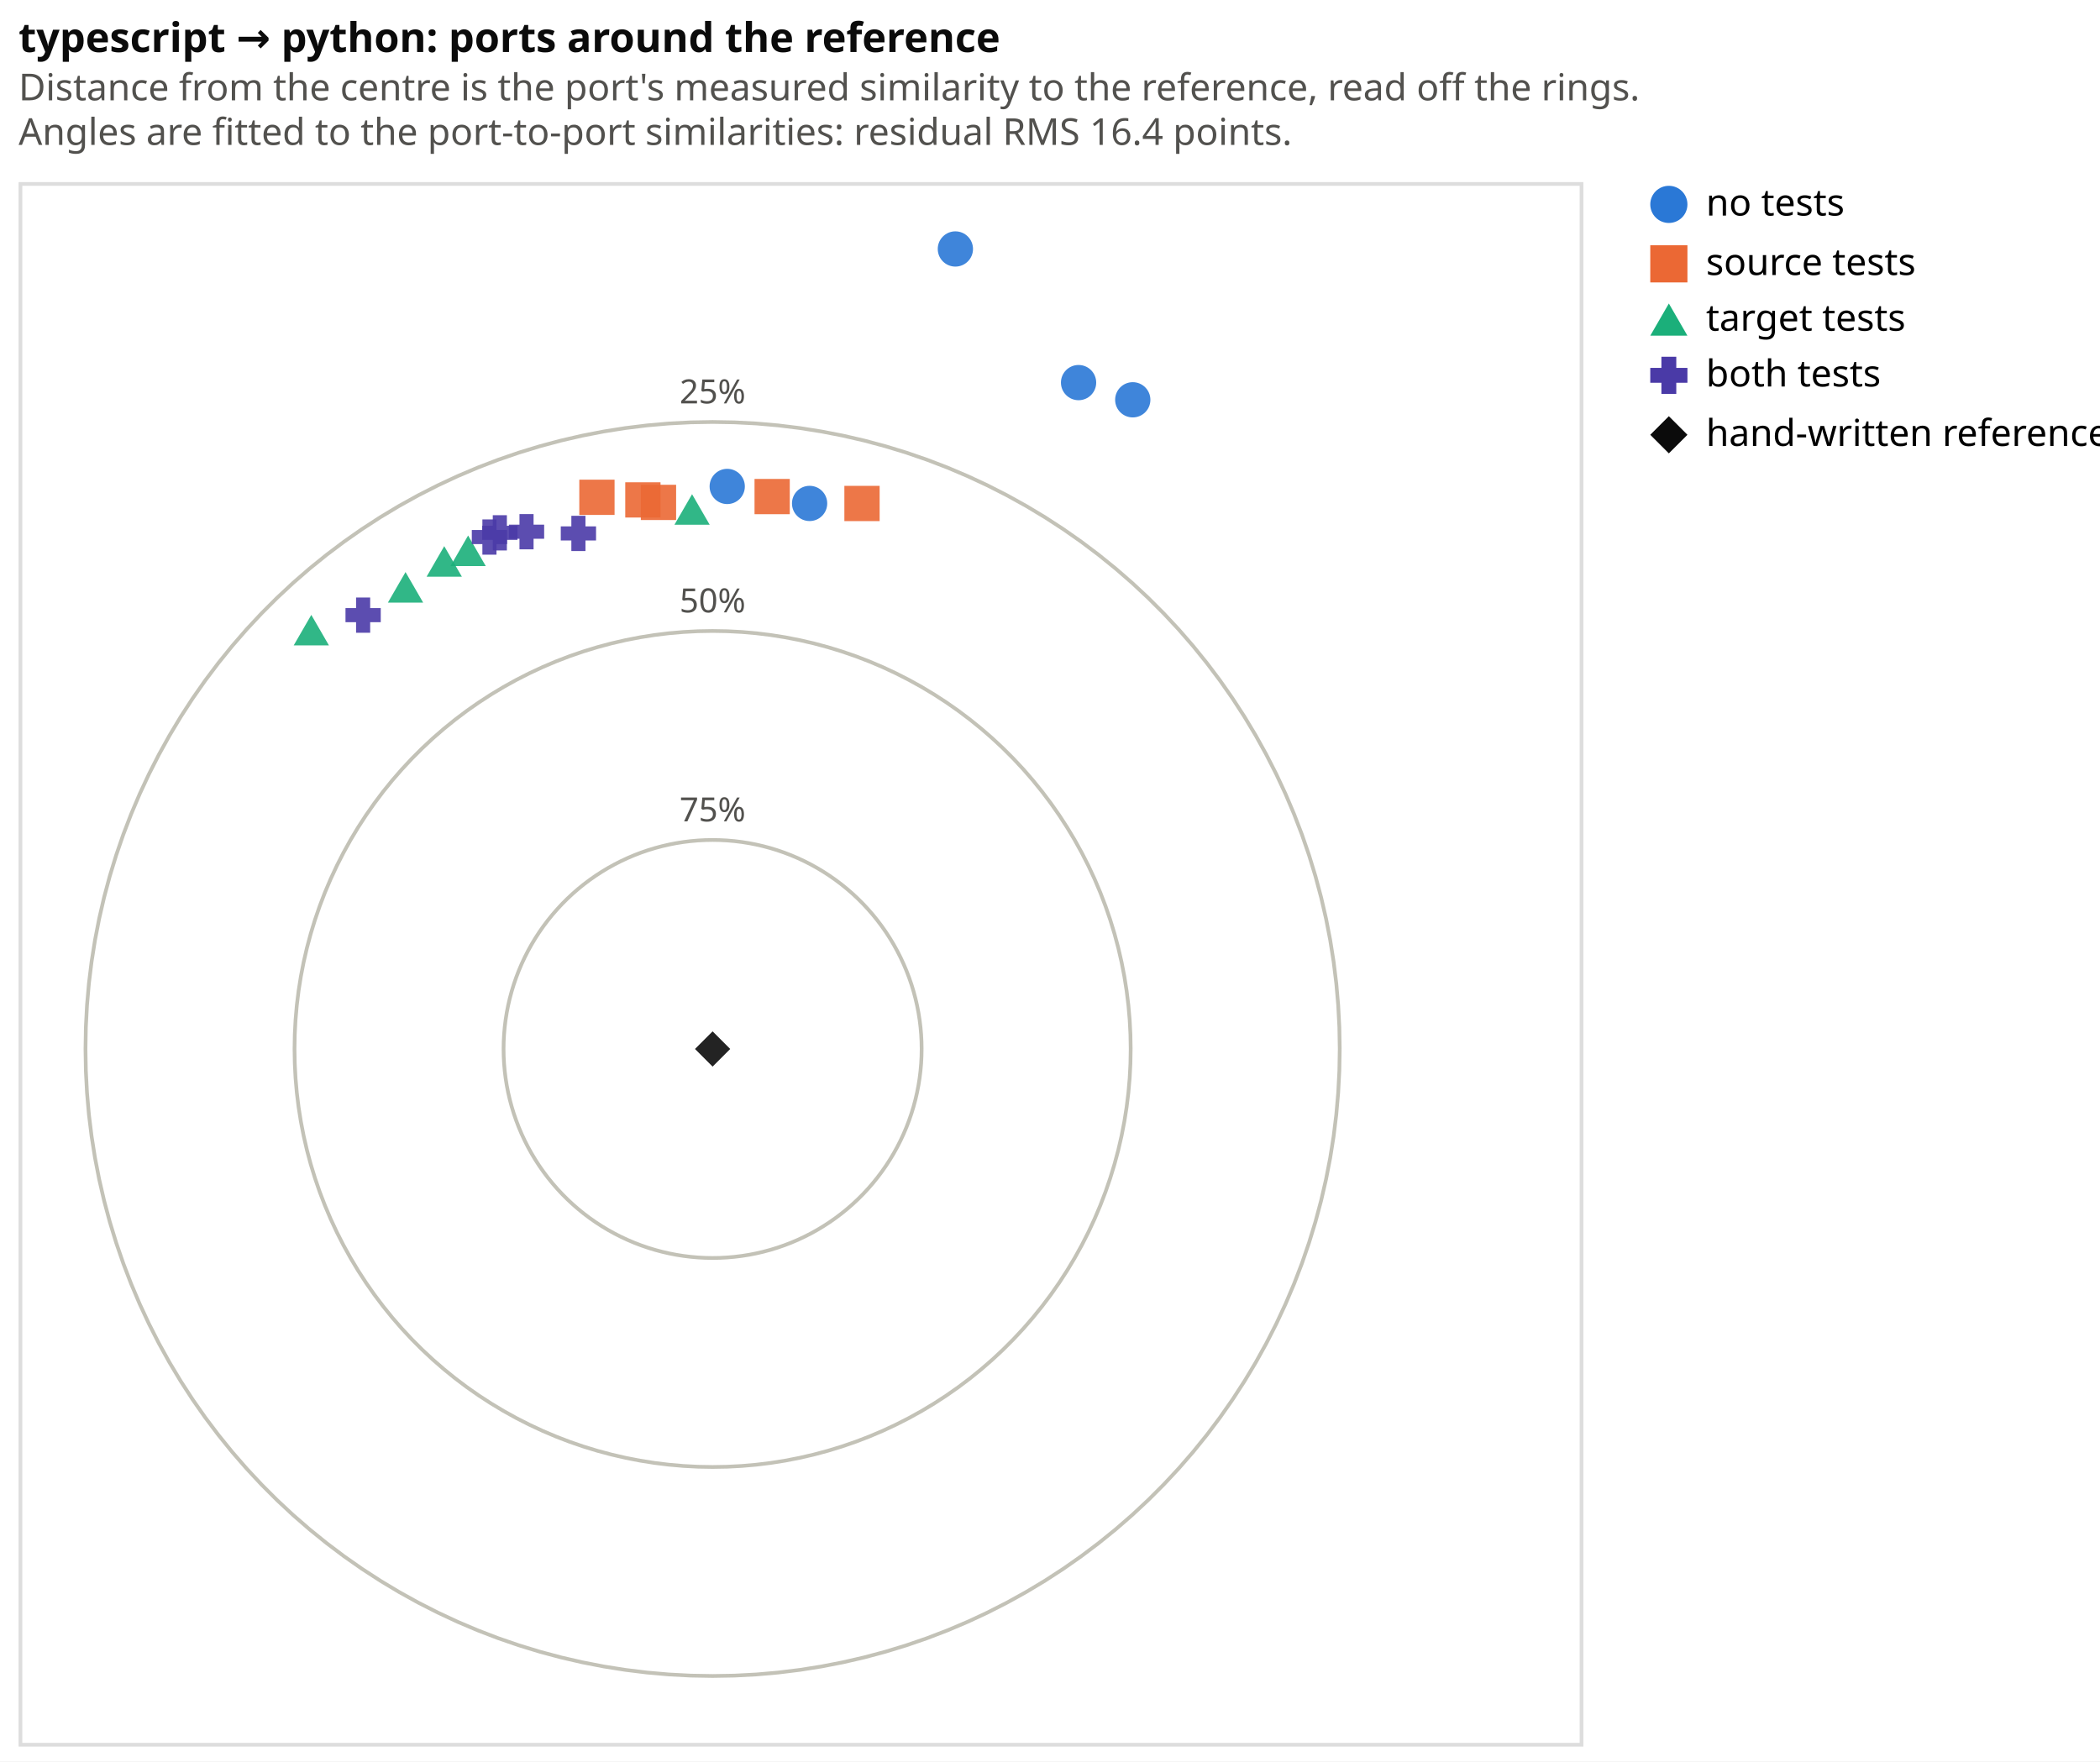
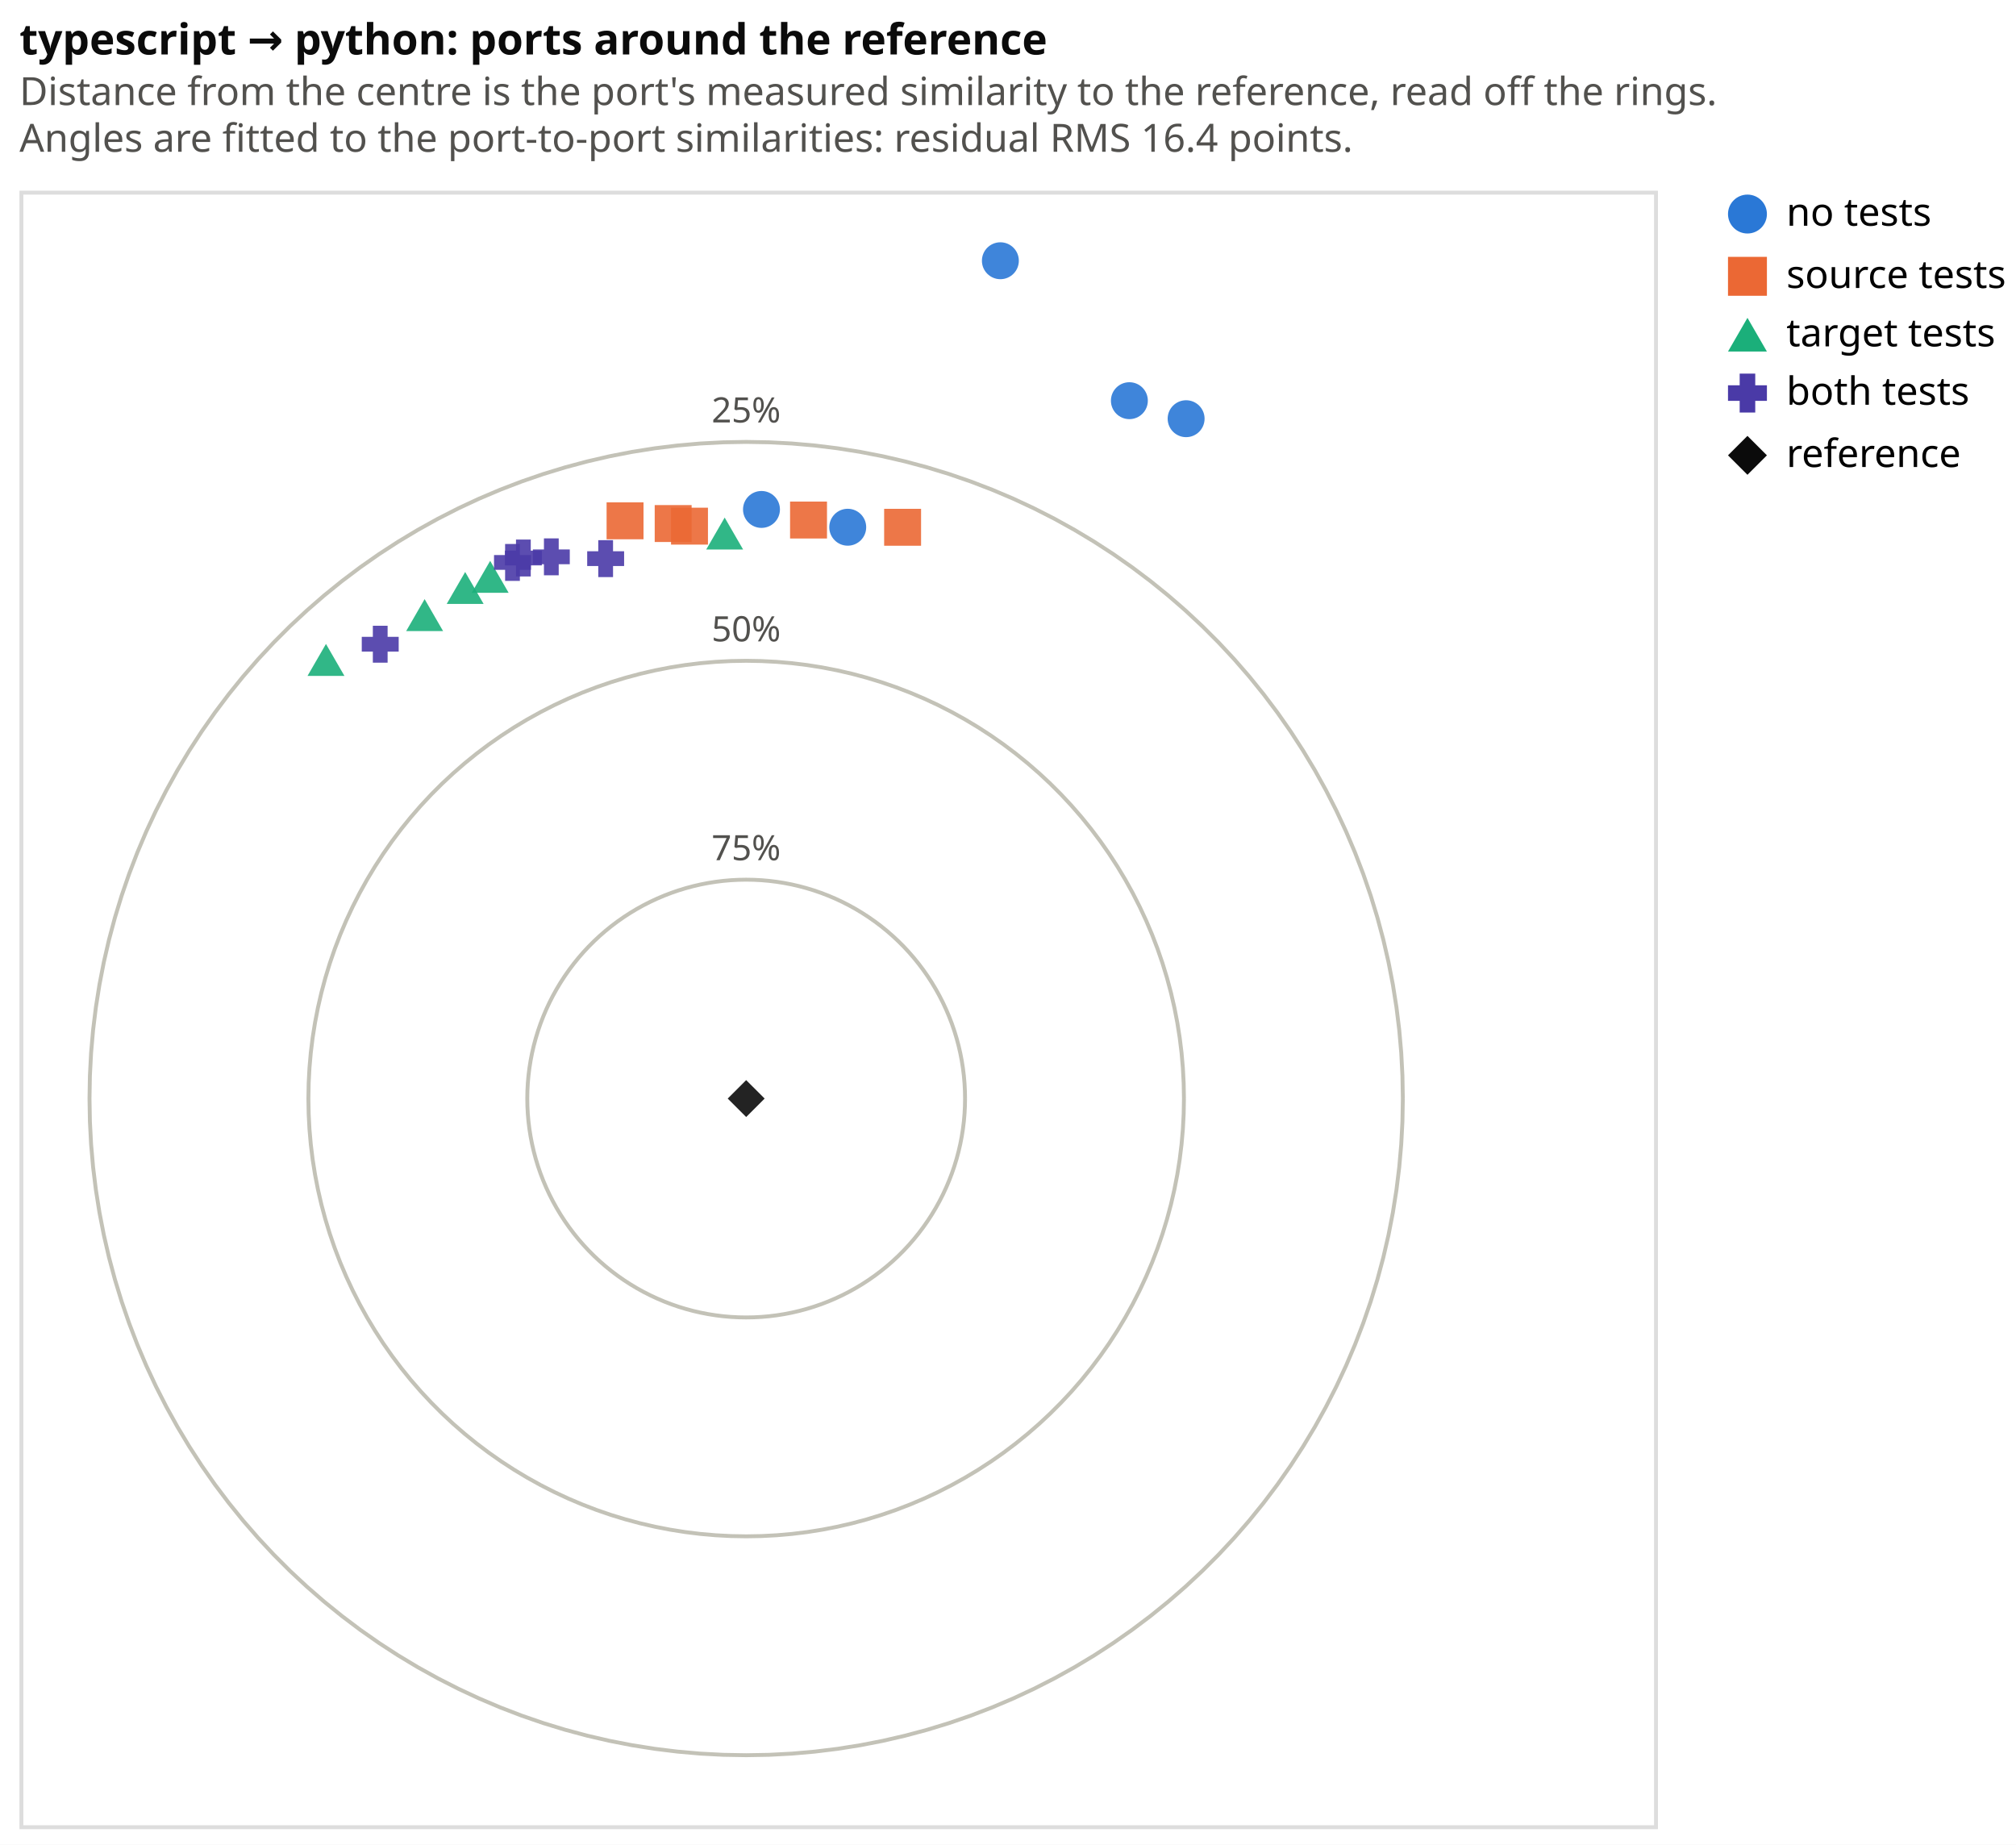
- <svg xmlns="http://www.w3.org/2000/svg" version="1.1" class="marks" width="565" height="474" viewBox="0 0 565 474">
-   <rect width="565" height="474" fill="white" />
+ <svg xmlns="http://www.w3.org/2000/svg" version="1.1" class="marks" width="518" height="474" viewBox="0 0 518 474">
+   <rect width="518" height="474" fill="white" />
  <g fill="none" stroke-miterlimit="10" transform="translate(5,49)">
    <g class="mark-group role-frame root" role="graphics-object" aria-roledescription="group mark container">
      <g transform="translate(0,0)">
        <path class="background" aria-hidden="true" d="M0.5,0.5h420v420h-420Z" stroke="#ddd" />
        <g>
          <g class="mark-group role-axis">
            <g transform="translate(0.5,420.5)">
              <path class="background" aria-hidden="true" d="M0,0h0v0h0Z" pointer-events="none" />
              <g />
              <path class="foreground" aria-hidden="true" d="" pointer-events="none" display="none" />
            </g>
          </g>
          <g class="mark-group role-axis">
            <g transform="translate(0.5,0.5)">
              <path class="background" aria-hidden="true" d="M0,0h0v0h0Z" pointer-events="none" />
              <g />
              <path class="foreground" aria-hidden="true" d="" pointer-events="none" display="none" />
            </g>
          </g>
          <g class="mark-group role-scope layer_0_pathgroup" role="graphics-object" aria-roledescription="group mark container">
            <g transform="translate(0,0)">
              <path class="background" aria-hidden="true" d="M0,0h420v420h-420Z" />
              <g>
                <g class="mark-line role-mark layer_0_marks" role="graphics-object" aria-roledescription="line mark container">
                  <path aria-label="x: 75; y: 0; step: 0; ring: 25%" role="graphics-symbol" aria-roledescription="line mark" d="M355.451,233.276L355.348,227.387L355.04,221.506L354.527,215.639L353.809,209.793L352.888,203.977L351.764,198.195L350.439,192.457L348.915,186.768L347.193,181.136L345.276,175.568L343.165,170.07L340.864,164.648L338.375,159.311L335.701,154.063L332.846,148.912L329.813,143.864L326.605,138.925L323.227,134.101L319.683,129.397L315.977,124.82L312.113,120.375L308.096,116.068L303.932,111.904L299.625,107.887L295.18,104.023L290.603,100.317L285.899,96.773L281.075,93.395L276.136,90.187L271.088,87.154L265.937,84.299L260.689,81.625L255.352,79.136L249.93,76.835L244.432,74.724L238.864,72.807L233.232,71.085L227.543,69.561L221.805,68.236L216.023,67.112L210.207,66.191L204.361,65.473L198.494,64.96L192.613,64.652L186.724,64.549L180.836,64.652L174.955,64.96L169.088,65.473L163.242,66.191L157.425,67.112L151.644,68.236L145.906,69.561L140.217,71.085L134.585,72.807L129.016,74.724L123.518,76.835L118.097,79.136L112.759,81.625L107.512,84.299L102.361,87.154L97.313,90.187L92.373,93.395L87.549,96.773L82.846,100.317L78.269,104.023L73.824,107.887L69.517,111.904L65.352,116.068L61.336,120.375L57.472,124.82L53.766,129.397L50.221,134.101L46.843,138.925L43.636,143.864L40.603,148.912L37.747,154.063L35.074,159.311L32.585,164.648L30.284,170.07L28.173,175.568L26.256,181.136L24.534,186.768L23.009,192.457L21.685,198.195L20.561,203.977L19.64,209.793L18.922,215.639L18.409,221.506L18.1,227.387L17.998,233.276L18.1,239.164L18.409,245.045L18.922,250.912L19.64,256.758L20.561,262.575L21.685,268.356L23.009,274.094L24.534,279.783L26.256,285.415L28.173,290.984L30.284,296.482L32.585,301.903L35.074,307.241L37.747,312.488L40.603,317.639L43.636,322.687L46.843,327.627L50.221,332.451L53.766,337.154L57.472,341.731L61.336,346.176L65.352,350.483L69.517,354.648L73.824,358.664L78.269,362.528L82.846,366.234L87.549,369.779L92.373,373.157L97.313,376.364L102.361,379.397L107.512,382.253L112.759,384.926L118.097,387.415L123.518,389.716L129.016,391.827L134.585,393.744L140.217,395.466L145.906,396.991L151.644,398.315L157.425,399.439L163.242,400.36L169.088,401.078L174.955,401.591L180.836,401.9L186.724,402.002L192.613,401.9L198.494,401.591L204.361,401.078L210.207,400.36L216.023,399.439L221.805,398.315L227.543,396.991L233.232,395.466L238.864,393.744L244.432,391.827L249.93,389.716L255.352,387.415L260.689,384.926L265.937,382.253L271.088,379.397L276.136,376.364L281.075,373.157L285.899,369.779L290.603,366.234L295.18,362.528L299.625,358.664L303.932,354.648L308.096,350.483L312.113,346.176L315.977,341.731L319.683,337.154L323.227,332.451L326.605,327.627L329.813,322.687L332.846,317.639L335.701,312.488L338.375,307.241L340.864,301.903L343.165,296.482L345.276,290.984L347.193,285.415L348.915,279.783L350.439,274.094L351.764,268.356L352.888,262.575L353.809,256.758L354.527,250.912L355.04,245.045L355.348,239.164L355.451,233.276" stroke="#c3c2b7" stroke-width="1" />
                </g>
              </g>
              <path class="foreground" aria-hidden="true" d="" display="none" />
            </g>
            <g transform="translate(0,0)">
              <path class="background" aria-hidden="true" d="M0,0h420v420h-420Z" />
              <g>
                <g class="mark-line role-mark layer_0_marks" role="graphics-object" aria-roledescription="line mark container">
                  <path aria-label="x: 50; y: 0; step: 0; ring: 50%" role="graphics-symbol" aria-roledescription="line mark" d="M299.209,233.276L299.14,229.35L298.935,225.429L298.593,221.518L298.114,217.621L297.5,213.743L296.751,209.889L295.868,206.063L294.851,202.271L293.703,198.516L292.425,194.804L291.018,191.138L289.484,187.524L287.825,183.966L286.042,180.467L284.139,177.033L282.117,173.668L279.978,170.375L277.726,167.159L275.363,164.023L272.892,160.972L270.317,158.009L267.639,155.137L264.863,152.361L261.991,149.683L259.028,147.108L255.977,144.637L252.841,142.274L249.625,140.022L246.332,137.883L242.967,135.861L239.533,133.958L236.034,132.175L232.476,130.516L228.862,128.982L225.196,127.575L221.484,126.297L217.729,125.149L213.937,124.132L210.111,123.249L206.257,122.5L202.379,121.886L198.482,121.407L194.571,121.065L190.65,120.86L186.724,120.791L182.799,120.86L178.878,121.065L174.966,121.407L171.069,121.886L167.192,122.5L163.337,123.249L159.512,124.132L155.719,125.149L151.965,126.297L148.252,127.575L144.587,128.982L140.973,130.516L137.414,132.175L133.916,133.958L130.482,135.861L127.117,137.883L123.824,140.022L120.608,142.274L117.472,144.637L114.421,147.108L111.457,149.683L108.586,152.361L105.81,155.137L103.132,158.009L100.556,160.972L98.085,164.023L95.722,167.159L93.47,170.375L91.332,173.668L89.31,177.033L87.406,180.467L85.624,183.966L83.965,187.524L82.43,191.138L81.023,194.804L79.745,198.516L78.597,202.271L77.581,206.063L76.698,209.889L75.949,213.743L75.334,217.621L74.856,221.518L74.514,225.429L74.308,229.35L74.24,233.276L74.308,237.201L74.514,241.122L74.856,245.034L75.334,248.931L75.949,252.808L76.698,256.663L77.581,260.488L78.597,264.281L79.745,268.035L81.023,271.748L82.43,275.413L83.965,279.027L85.624,282.586L87.406,286.084L89.31,289.518L91.332,292.883L93.47,296.176L95.722,299.392L98.085,302.528L100.556,305.579L103.132,308.543L105.81,311.414L108.586,314.19L111.457,316.868L114.421,319.444L117.472,321.915L120.608,324.278L123.824,326.53L127.117,328.668L130.482,330.69L133.916,332.594L137.414,334.376L140.973,336.035L144.587,337.57L148.252,338.977L151.965,340.255L155.719,341.403L159.512,342.419L163.337,343.302L167.192,344.051L171.069,344.666L174.966,345.144L178.878,345.486L182.799,345.692L186.724,345.76L190.65,345.692L194.571,345.486L198.482,345.144L202.379,344.666L206.257,344.051L210.111,343.302L213.937,342.419L217.729,341.403L221.484,340.255L225.196,338.977L228.862,337.57L232.476,336.035L236.034,334.376L239.533,332.594L242.967,330.69L246.332,328.668L249.625,326.53L252.841,324.278L255.977,321.915L259.028,319.444L261.991,316.868L264.863,314.19L267.639,311.414L270.317,308.543L272.892,305.579L275.363,302.528L277.726,299.392L279.978,296.176L282.117,292.883L284.139,289.518L286.042,286.084L287.825,282.586L289.484,279.027L291.018,275.413L292.425,271.748L293.703,268.035L294.851,264.281L295.868,260.488L296.751,256.663L297.5,252.808L298.114,248.931L298.593,245.034L298.935,241.122L299.14,237.201L299.209,233.276" stroke="#c3c2b7" stroke-width="1" />
                </g>
              </g>
              <path class="foreground" aria-hidden="true" d="" display="none" />
            </g>
            <g transform="translate(0,0)">
              <path class="background" aria-hidden="true" d="M0,0h420v420h-420Z" />
              <g>
                <g class="mark-line role-mark layer_0_marks" role="graphics-object" aria-roledescription="line mark container">
                  <path aria-label="x: 25; y: 0; step: 0; ring: 75%" role="graphics-symbol" aria-roledescription="line mark" d="M242.967,233.276L242.932,231.313L242.83,229.352L242.658,227.397L242.419,225.448L242.112,223.509L241.738,221.582L241.296,219.669L240.788,217.773L240.214,215.896L239.575,214.04L238.871,212.207L238.104,210.4L237.275,208.621L236.383,206.872L235.432,205.155L234.42,203.472L233.351,201.825L232.225,200.217L231.044,198.649L229.808,197.124L228.52,195.642L227.182,194.207L225.793,192.818L224.358,191.48L222.876,190.192L221.351,188.956L219.783,187.775L218.175,186.649L216.528,185.58L214.845,184.568L213.128,183.617L211.379,182.725L209.6,181.896L207.793,181.129L205.96,180.425L204.104,179.786L202.227,179.212L200.331,178.704L198.418,178.262L196.491,177.888L194.552,177.581L192.603,177.342L190.648,177.17L188.687,177.068L186.724,177.033L184.761,177.068L182.801,177.17L180.845,177.342L178.897,177.581L176.958,177.888L175.031,178.262L173.118,178.704L171.222,179.212L169.344,179.786L167.488,180.425L165.656,181.129L163.849,181.896L162.069,182.725L160.32,183.617L158.603,184.568L156.92,185.58L155.274,186.649L153.666,187.775L152.098,188.956L150.572,190.192L149.091,191.48L147.655,192.818L146.267,194.207L144.928,195.642L143.64,197.124L142.405,198.649L141.223,200.217L140.097,201.825L139.028,203.472L138.017,205.155L137.065,206.872L136.174,208.621L135.344,210.4L134.577,212.207L133.874,214.04L133.235,215.896L132.661,217.773L132.153,219.669L131.711,221.582L131.336,223.509L131.029,225.448L130.79,227.397L130.619,229.352L130.516,231.313L130.482,233.276L130.516,235.239L130.619,237.199L130.79,239.155L131.029,241.103L131.336,243.042L131.711,244.969L132.153,246.882L132.661,248.778L133.235,250.656L133.874,252.512L134.577,254.344L135.344,256.151L136.174,257.931L137.065,259.68L138.017,261.397L139.028,263.08L140.097,264.726L141.223,266.334L142.405,267.902L143.64,269.428L144.928,270.909L146.267,272.345L147.655,273.733L149.091,275.072L150.572,276.36L152.098,277.595L153.666,278.777L155.274,279.903L156.92,280.972L158.603,281.983L160.32,282.935L162.069,283.826L163.849,284.656L165.656,285.423L167.488,286.126L169.344,286.765L171.222,287.339L173.118,287.847L175.031,288.289L176.958,288.664L178.897,288.971L180.845,289.21L182.801,289.381L184.761,289.484L186.724,289.518L188.687,289.484L190.648,289.381L192.603,289.21L194.552,288.971L196.491,288.664L198.418,288.289L200.331,287.847L202.227,287.339L204.104,286.765L205.96,286.126L207.793,285.423L209.6,284.656L211.379,283.826L213.128,282.935L214.845,281.983L216.528,280.972L218.175,279.903L219.783,278.777L221.351,277.595L222.876,276.36L224.358,275.072L225.793,273.733L227.182,272.345L228.52,270.909L229.808,269.428L231.044,267.902L232.225,266.334L233.351,264.726L234.42,263.08L235.432,261.397L236.383,259.68L237.275,257.931L238.104,256.151L238.871,254.344L239.575,252.512L240.214,250.656L240.788,248.778L241.296,246.882L241.738,244.969L242.112,243.042L242.419,241.103L242.658,239.155L242.83,237.199L242.932,235.239L242.967,233.276" stroke="#c3c2b7" stroke-width="1" />
                </g>
              </g>
              <path class="foreground" aria-hidden="true" d="" display="none" />
            </g>
          </g>
          <g class="mark-text role-mark layer_1_marks" role="graphics-object" aria-roledescription="text mark container">
            <text aria-label="x: 0; y: 75; ring: 25%" role="graphics-symbol" aria-roledescription="text mark" text-anchor="middle" transform="translate(186.7243,59.54891)" font-family="sans-serif" font-size="9px" fill="#52514e">25%</text>
            <text aria-label="x: 0; y: 50; ring: 50%" role="graphics-symbol" aria-roledescription="text mark" text-anchor="middle" transform="translate(186.7243,115.7912)" font-family="sans-serif" font-size="9px" fill="#52514e">50%</text>
            <text aria-label="x: 0; y: 25; ring: 75%" role="graphics-symbol" aria-roledescription="text mark" text-anchor="middle" transform="translate(186.7243,172.0334)" font-family="sans-serif" font-size="9px" fill="#52514e">75%</text>
          </g>
          <g class="mark-symbol role-mark layer_2_marks" role="graphics-object" aria-roledescription="symbol mark container">
            <path aria-label="x: 11.600133126; y: 65.2549903225; condition: no tests; port: 2da5a2c0; vs reference %: 33.72" role="graphics-symbol" aria-roledescription="point" transform="translate(212.821,86.47217)" d="M4.743,0A4.743,4.743,0,1,1,-4.743,0A4.743,4.743,0,1,1,4.743,0" fill="#2a78d6" stroke-width="2" opacity="0.9" />
            <path aria-label="x: 50.2482090145; y: 77.6510330144; condition: no tests; port: f8ca89ff; vs reference %: 7.51" role="graphics-symbol" aria-roledescription="point" transform="translate(299.7672,58.58491)" d="M4.743,0A4.743,4.743,0,1,1,-4.743,0A4.743,4.743,0,1,1,4.743,0" fill="#2a78d6" stroke-width="2" opacity="0.9" />
            <path aria-label="x: 1.74861368168; y: 67.2867410109; condition: no tests; port: 2d7fbef6; vs reference %: 32.69" role="graphics-symbol" aria-roledescription="point" transform="translate(190.6581,81.90136)" d="M4.743,0A4.743,4.743,0,1,1,-4.743,0A4.743,4.743,0,1,1,4.743,0" fill="#2a78d6" stroke-width="2" opacity="0.9" />
            <path aria-label="x: 29.0340104132; y: 95.692352042; condition: no tests; port: 670261ce; vs reference %: 0.00" role="graphics-symbol" aria-roledescription="point" transform="translate(252.0418,17.99752)" d="M4.743,0A4.743,4.743,0,1,1,-4.743,0A4.743,4.743,0,1,1,4.743,0" fill="#2a78d6" stroke-width="2" opacity="0.9" />
            <path aria-label="x: 43.767336972; y: 79.7088584869; condition: no tests; port: 8e3da990; vs reference %: 9.07" role="graphics-symbol" aria-roledescription="point" transform="translate(285.1873,53.95544)" d="M4.743,0A4.743,4.743,0,1,1,-4.743,0A4.743,4.743,0,1,1,4.743,0" fill="#2a78d6" stroke-width="2" opacity="0.9" />
            <path aria-label="x: −6.47342914017; y: 65.3783404306; condition: source tests; port: 054a84ca; vs reference %: 34.30" role="graphics-symbol" aria-roledescription="point" transform="translate(172.1611,86.19467)" d="M-4.743,-4.743h9.487v9.487h-9.487Z" fill="#eb6834" stroke-width="2" opacity="0.9" />
            <path aria-label="x: −8.33828444499; y: 65.6769373775; condition: source tests; port: 0947f229; vs reference %: 33.80" role="graphics-symbol" aria-roledescription="point" transform="translate(167.9657,85.52292)" d="M-4.743,-4.743h9.487v9.487h-9.487Z" fill="#eb6834" stroke-width="2" opacity="0.9" />
            <path aria-label="x: 17.8669050037; y: 65.2493695124; condition: source tests; port: 3f62598c; vs reference %: 32.35" role="graphics-symbol" aria-roledescription="point" transform="translate(226.9193,86.48481)" d="M-4.743,-4.743h9.487v9.487h-9.487Z" fill="#eb6834" stroke-width="2" opacity="0.9" />
            <path aria-label="x: −13.8330777639; y: 65.9882264776; condition: source tests; port: 461ef9c5; vs reference %: 32.58" role="graphics-symbol" aria-roledescription="point" transform="translate(155.6042,84.82261)" d="M-4.743,-4.743h9.487v9.487h-9.487Z" fill="#eb6834" stroke-width="2" opacity="0.9" />
            <path aria-label="x: 7.12200826673; y: 66.0765290312; condition: source tests; port: 7c1544c0; vs reference %: 33.54" role="graphics-symbol" aria-roledescription="point" transform="translate(202.7466,84.62396)" d="M-4.743,-4.743h9.487v9.487h-9.487Z" fill="#eb6834" stroke-width="2" opacity="0.9" />
            <path aria-label="x: −2.45603757242; y: 64.5333370646; condition: target tests; port: fbe56704; vs reference %: 35.42" role="graphics-symbol" aria-roledescription="point" transform="translate(181.199,88.09566)" d="M0,-4.108L-4.743,4.108L4.743,4.108Z" fill="#1baf7a" stroke-width="2" opacity="0.9" />
            <path aria-label="x: −29.2391744236; y: 59.5926465336; condition: target tests; port: f01d5496; vs reference %: 33.62" role="graphics-symbol" aria-roledescription="point" transform="translate(120.9452,99.21069)" d="M0,-4.108L-4.743,4.108L4.743,4.108Z" fill="#1baf7a" stroke-width="2" opacity="0.9" />
            <path aria-label="x: −36.7244156416; y: 55.2203774693; condition: target tests; port: 8305aa82; vs reference %: 33.68" role="graphics-symbol" aria-roledescription="point" transform="translate(104.1057,109.0469)" d="M0,-4.108L-4.743,4.108L4.743,4.108Z" fill="#1baf7a" stroke-width="2" opacity="0.9" />
            <path aria-label="x: −32.0946599982; y: 58.3200202727; condition: target tests; port: 609edff1; vs reference %: 33.43" role="graphics-symbol" aria-roledescription="point" transform="translate(114.5213,102.0737)" d="M0,-4.108L-4.743,4.108L4.743,4.108Z" fill="#1baf7a" stroke-width="2" opacity="0.9" />
            <path aria-label="x: −47.9923248977; y: 50.0994206523; condition: target tests; port: 14873f98; vs reference %: 30.62" role="graphics-symbol" aria-roledescription="point" transform="translate(78.75643,120.5675)" d="M0,-4.108L-4.743,4.108L4.743,4.108Z" fill="#1baf7a" stroke-width="2" opacity="0.9" />
            <path aria-label="x: −22.2537950649; y: 61.8731077238; condition: both tests; port: 9f286468; vs reference %: 34.25" role="graphics-symbol" aria-roledescription="point" transform="translate(136.6602,94.08035)" d="M-4.743,-1.897L-4.743,1.897L-1.897,1.897L-1.897,4.743L1.897,4.743L1.897,1.897L4.743,1.897L4.743,-1.897L1.897,-1.897L1.897,-4.743L-1.897,-4.743L-1.897,-1.897Z" fill="#4a3aa7" stroke-width="2" opacity="0.9" />
            <path aria-label="x: −41.7957157482; y: 51.8934421724; condition: both tests; port: 89df6247; vs reference %: 33.37" role="graphics-symbol" aria-roledescription="point" transform="translate(92.69688,116.5315)" d="M-4.743,-1.897L-4.743,1.897L-1.897,1.897L-1.897,4.743L1.897,4.743L1.897,1.897L4.743,1.897L4.743,-1.897L1.897,-1.897L1.897,-4.743L-1.897,-4.743L-1.897,-1.897Z" fill="#4a3aa7" stroke-width="2" opacity="0.9" />
            <path aria-label="x: −25.4460500876; y: 61.7393746343; condition: both tests; port: 2a16d72b; vs reference %: 33.22" role="graphics-symbol" aria-roledescription="point" transform="translate(129.4786,94.38121)" d="M-4.743,-1.897L-4.743,1.897L-1.897,1.897L-1.897,4.743L1.897,4.743L1.897,1.897L4.743,1.897L4.743,-1.897L1.897,-1.897L1.897,-4.743L-1.897,-4.743L-1.897,-1.897Z" fill="#4a3aa7" stroke-width="2" opacity="0.9" />
            <path aria-label="x: −26.6896845741; y: 61.2341425743; condition: both tests; port: 9de9fd66; vs reference %: 33.20" role="graphics-symbol" aria-roledescription="point" transform="translate(126.6808,95.51783)" d="M-4.743,-1.897L-4.743,1.897L-1.897,1.897L-1.897,4.743L1.897,4.743L1.897,1.897L4.743,1.897L4.743,-1.897L1.897,-1.897L1.897,-4.743L-1.897,-4.743L-1.897,-1.897Z" fill="#4a3aa7" stroke-width="2" opacity="0.9" />
            <path aria-label="x: −16.0487622651; y: 61.6677682977; condition: both tests; port: 089a4294; vs reference %: 36.28" role="graphics-symbol" aria-roledescription="point" transform="translate(150.6196,94.5423)" d="M-4.743,-1.897L-4.743,1.897L-1.897,1.897L-1.897,4.743L1.897,4.743L1.897,1.897L4.743,1.897L4.743,-1.897L1.897,-1.897L1.897,-4.743L-1.897,-4.743L-1.897,-1.897Z" fill="#4a3aa7" stroke-width="2" opacity="0.9" />
-             <path aria-label="x: 0; y: 0; condition: hand-written reference; port: hand-written reference; vs reference %: 100.00" role="graphics-symbol" aria-roledescription="point" transform="translate(186.7243,233.2757)" d="M-4.743,0L0,-4.743L4.743,0L0,4.743Z" fill="#0b0b0b" stroke-width="2" opacity="0.9" />
+             <path aria-label="x: 0; y: 0; condition: reference; port: reference; vs reference %: 100.00" role="graphics-symbol" aria-roledescription="point" transform="translate(186.7243,233.2757)" d="M-4.743,0L0,-4.743L4.743,0L0,4.743Z" fill="#0b0b0b" stroke-width="2" opacity="0.9" />
          </g>
-           <g class="mark-group role-legend" role="graphics-symbol" aria-roledescription="legend" aria-label="Symbol legend for shape and fill color with 5 values: no tests, source tests, target tests, both tests, hand-written reference">
+           <g class="mark-group role-legend" role="graphics-symbol" aria-roledescription="legend" aria-label="Symbol legend for shape and fill color with 5 values: no tests, source tests, target tests, both tests, reference">
            <g transform="translate(438,0)">
-               <path class="background" aria-hidden="true" d="M0,0h117v75h-117Z" pointer-events="none" />
+               <path class="background" aria-hidden="true" d="M0,0h70v75h-70Z" pointer-events="none" />
              <g>
                <g class="mark-group role-legend-entry">
                  <g transform="translate(0,0)">
                    <path class="background" aria-hidden="true" d="M0,0h0v0h0Z" pointer-events="none" />
                    <g>
                      <g class="mark-group role-scope" role="graphics-object" aria-roledescription="group mark container">
                        <g transform="translate(0,0)">
-                           <path class="background" aria-hidden="true" d="M0,0h116.054v12.5h-116.054Z" pointer-events="none" opacity="1" />
+                           <path class="background" aria-hidden="true" d="M0,0h69.911v12.5h-69.911Z" pointer-events="none" opacity="1" />
                          <g>
                            <g class="mark-symbol role-legend-symbol" pointer-events="none">
                              <path transform="translate(6,6)" d="M5,0A5,5,0,1,1,-5,0A5,5,0,1,1,5,0" fill="#2a78d6" fill-opacity="1" stroke-width="1.5" opacity="1" />
                            </g>
                            <g class="mark-text role-legend-label" pointer-events="none">
                              <text text-anchor="start" transform="translate(16,9)" font-family="sans-serif" font-size="10px" fill="#000" opacity="1">no tests</text>
                            </g>
                          </g>
                          <path class="foreground" aria-hidden="true" d="" pointer-events="none" display="none" />
                        </g>
                        <g transform="translate(0,16)">
-                           <path class="background" aria-hidden="true" d="M0,0h116.054v12.5h-116.054Z" pointer-events="none" opacity="1" />
+                           <path class="background" aria-hidden="true" d="M0,0h69.911v12.5h-69.911Z" pointer-events="none" opacity="1" />
                          <g>
                            <g class="mark-symbol role-legend-symbol" pointer-events="none">
                              <path transform="translate(6,6)" d="M-5,-5h10v10h-10Z" fill="#eb6834" fill-opacity="1" stroke-width="1.5" opacity="1" />
                            </g>
                            <g class="mark-text role-legend-label" pointer-events="none">
                              <text text-anchor="start" transform="translate(16,9)" font-family="sans-serif" font-size="10px" fill="#000" opacity="1">source tests</text>
                            </g>
                          </g>
                          <path class="foreground" aria-hidden="true" d="" pointer-events="none" display="none" />
                        </g>
                        <g transform="translate(0,31)">
-                           <path class="background" aria-hidden="true" d="M0,0h116.054v11.83h-116.054Z" pointer-events="none" opacity="1" />
+                           <path class="background" aria-hidden="true" d="M0,0h69.911v11.83h-69.911Z" pointer-events="none" opacity="1" />
                          <g>
                            <g class="mark-symbol role-legend-symbol" pointer-events="none">
                              <path transform="translate(6,6)" d="M0,-4.33L-5,4.33L5,4.33Z" fill="#1baf7a" fill-opacity="1" stroke-width="1.5" opacity="1" />
                            </g>
                            <g class="mark-text role-legend-label" pointer-events="none">
                              <text text-anchor="start" transform="translate(16,9)" font-family="sans-serif" font-size="10px" fill="#000" opacity="1">target tests</text>
                            </g>
                          </g>
                          <path class="foreground" aria-hidden="true" d="" pointer-events="none" display="none" />
                        </g>
                        <g transform="translate(0,46)">
-                           <path class="background" aria-hidden="true" d="M0,0h116.054v12.5h-116.054Z" pointer-events="none" opacity="1" />
+                           <path class="background" aria-hidden="true" d="M0,0h69.911v12.5h-69.911Z" pointer-events="none" opacity="1" />
                          <g>
                            <g class="mark-symbol role-legend-symbol" pointer-events="none">
                              <path transform="translate(6,6)" d="M-5,-2L-5,2L-2,2L-2,5L2,5L2,2L5,2L5,-2L2,-2L2,-5L-2,-5L-2,-2Z" fill="#4a3aa7" fill-opacity="1" stroke-width="1.5" opacity="1" />
                            </g>
                            <g class="mark-text role-legend-label" pointer-events="none">
                              <text text-anchor="start" transform="translate(16,9)" font-family="sans-serif" font-size="10px" fill="#000" opacity="1">both tests</text>
                            </g>
                          </g>
                          <path class="foreground" aria-hidden="true" d="" pointer-events="none" display="none" />
                        </g>
                        <g transform="translate(0,62)">
-                           <path class="background" aria-hidden="true" d="M0,0h116.054v12.5h-116.054Z" pointer-events="none" opacity="1" />
+                           <path class="background" aria-hidden="true" d="M0,0h69.911v12.5h-69.911Z" pointer-events="none" opacity="1" />
                          <g>
                            <g class="mark-symbol role-legend-symbol" pointer-events="none">
                              <path transform="translate(6,6)" d="M-5,0L0,-5L5,0L0,5Z" fill="#0b0b0b" fill-opacity="1" stroke-width="1.5" opacity="1" />
                            </g>
                            <g class="mark-text role-legend-label" pointer-events="none">
-                               <text text-anchor="start" transform="translate(16,9)" font-family="sans-serif" font-size="10px" fill="#000" opacity="1">hand-written reference</text>
+                               <text text-anchor="start" transform="translate(16,9)" font-family="sans-serif" font-size="10px" fill="#000" opacity="1">reference</text>
                            </g>
                          </g>
                          <path class="foreground" aria-hidden="true" d="" pointer-events="none" display="none" />
                        </g>
                      </g>
                    </g>
                    <path class="foreground" aria-hidden="true" d="" pointer-events="none" display="none" />
                  </g>
                </g>
              </g>
              <path class="foreground" aria-hidden="true" d="" pointer-events="none" display="none" />
            </g>
          </g>
          <g class="mark-group role-title">
            <g transform="translate(0,-44)">
              <path class="background" aria-hidden="true" d="M0,0h0v0h0Z" pointer-events="none" />
              <g>
                <g class="mark-text role-title-text" role="graphics-symbol" aria-roledescription="title" aria-label="Title text 'typescript → python: ports around the reference'" pointer-events="none">
                  <text text-anchor="start" transform="translate(0,9)" font-family="sans-serif" font-size="11px" font-weight="bold" fill="#0b0b0b" opacity="1">typescript → python: ports around the reference</text>
                </g>
                <g class="mark-text role-title-subtitle" role="graphics-symbol" aria-roledescription="subtitle" aria-label="Subtitle text 'Distance from the centre is the port's measured similarity to the reference, read off the rings. Angles are fitted to the port-to-port similarities: residual RMS 16.4 points.'" pointer-events="none">
                  <text text-anchor="start" transform="translate(0,22)" font-family="sans-serif" font-size="10px" fill="#52514e" opacity="1">
                    <tspan>Distance from the centre is the port's measured similarity to the reference, read off the rings.</tspan>
                    <tspan x="0" dy="12">Angles are fitted to the port-to-port similarities: residual RMS 16.4 points.</tspan>
                  </text>
                </g>
              </g>
              <path class="foreground" aria-hidden="true" d="" pointer-events="none" display="none" />
            </g>
          </g>
        </g>
        <path class="foreground" aria-hidden="true" d="" display="none" />
      </g>
    </g>
  </g>
</svg>
